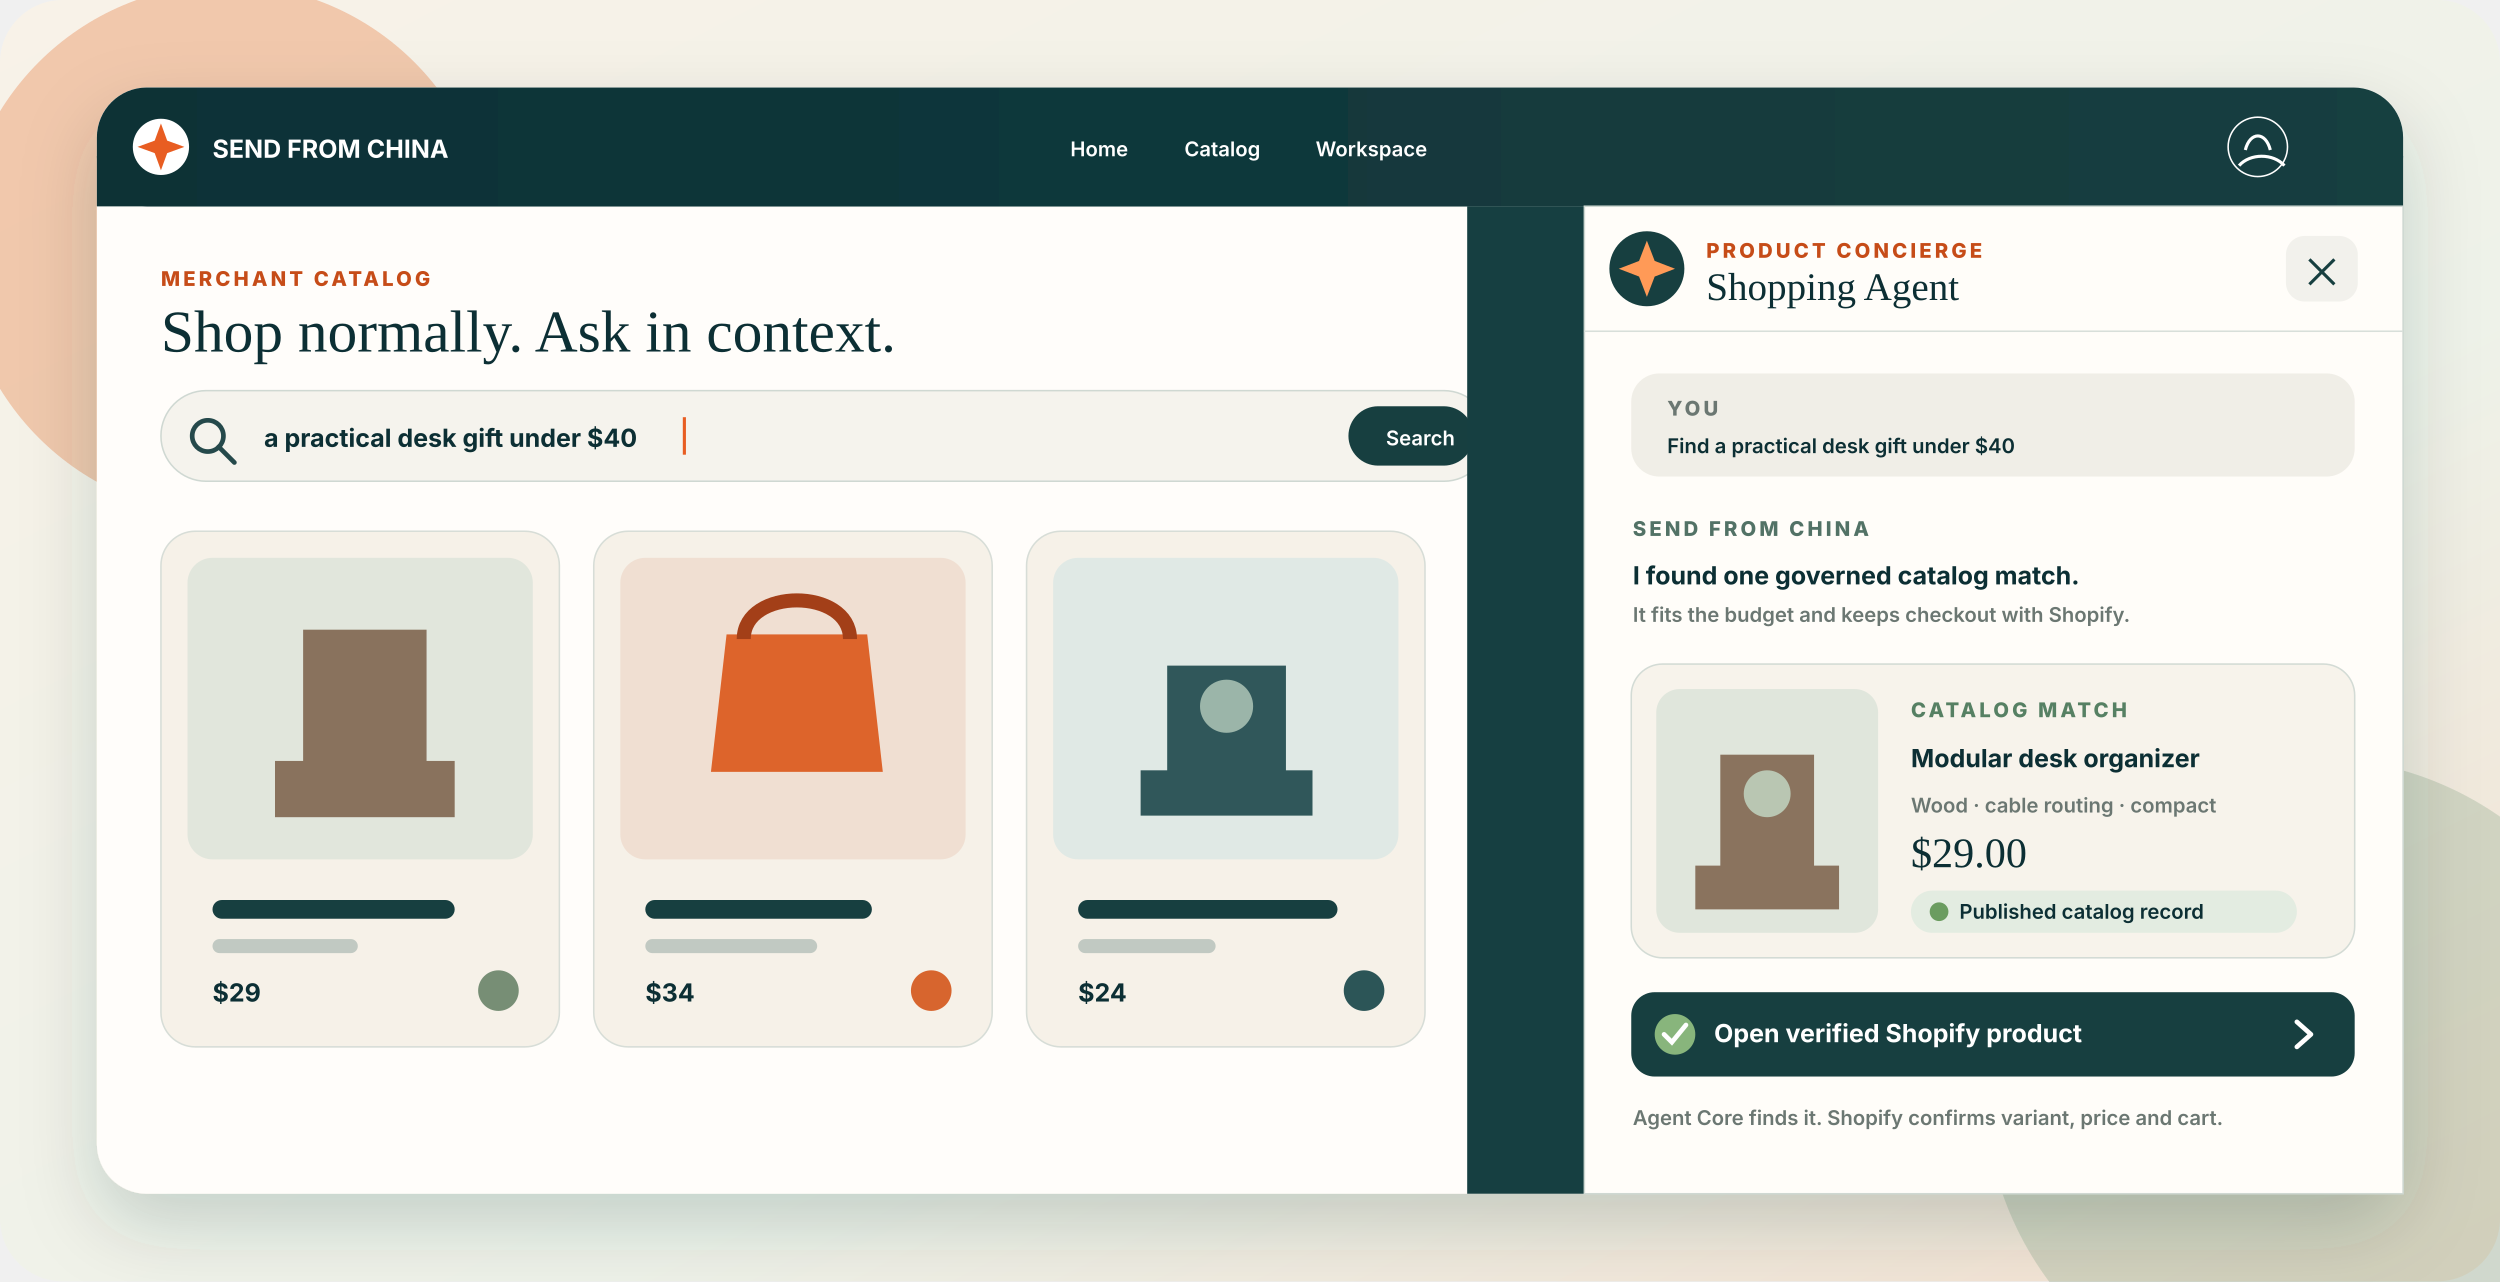
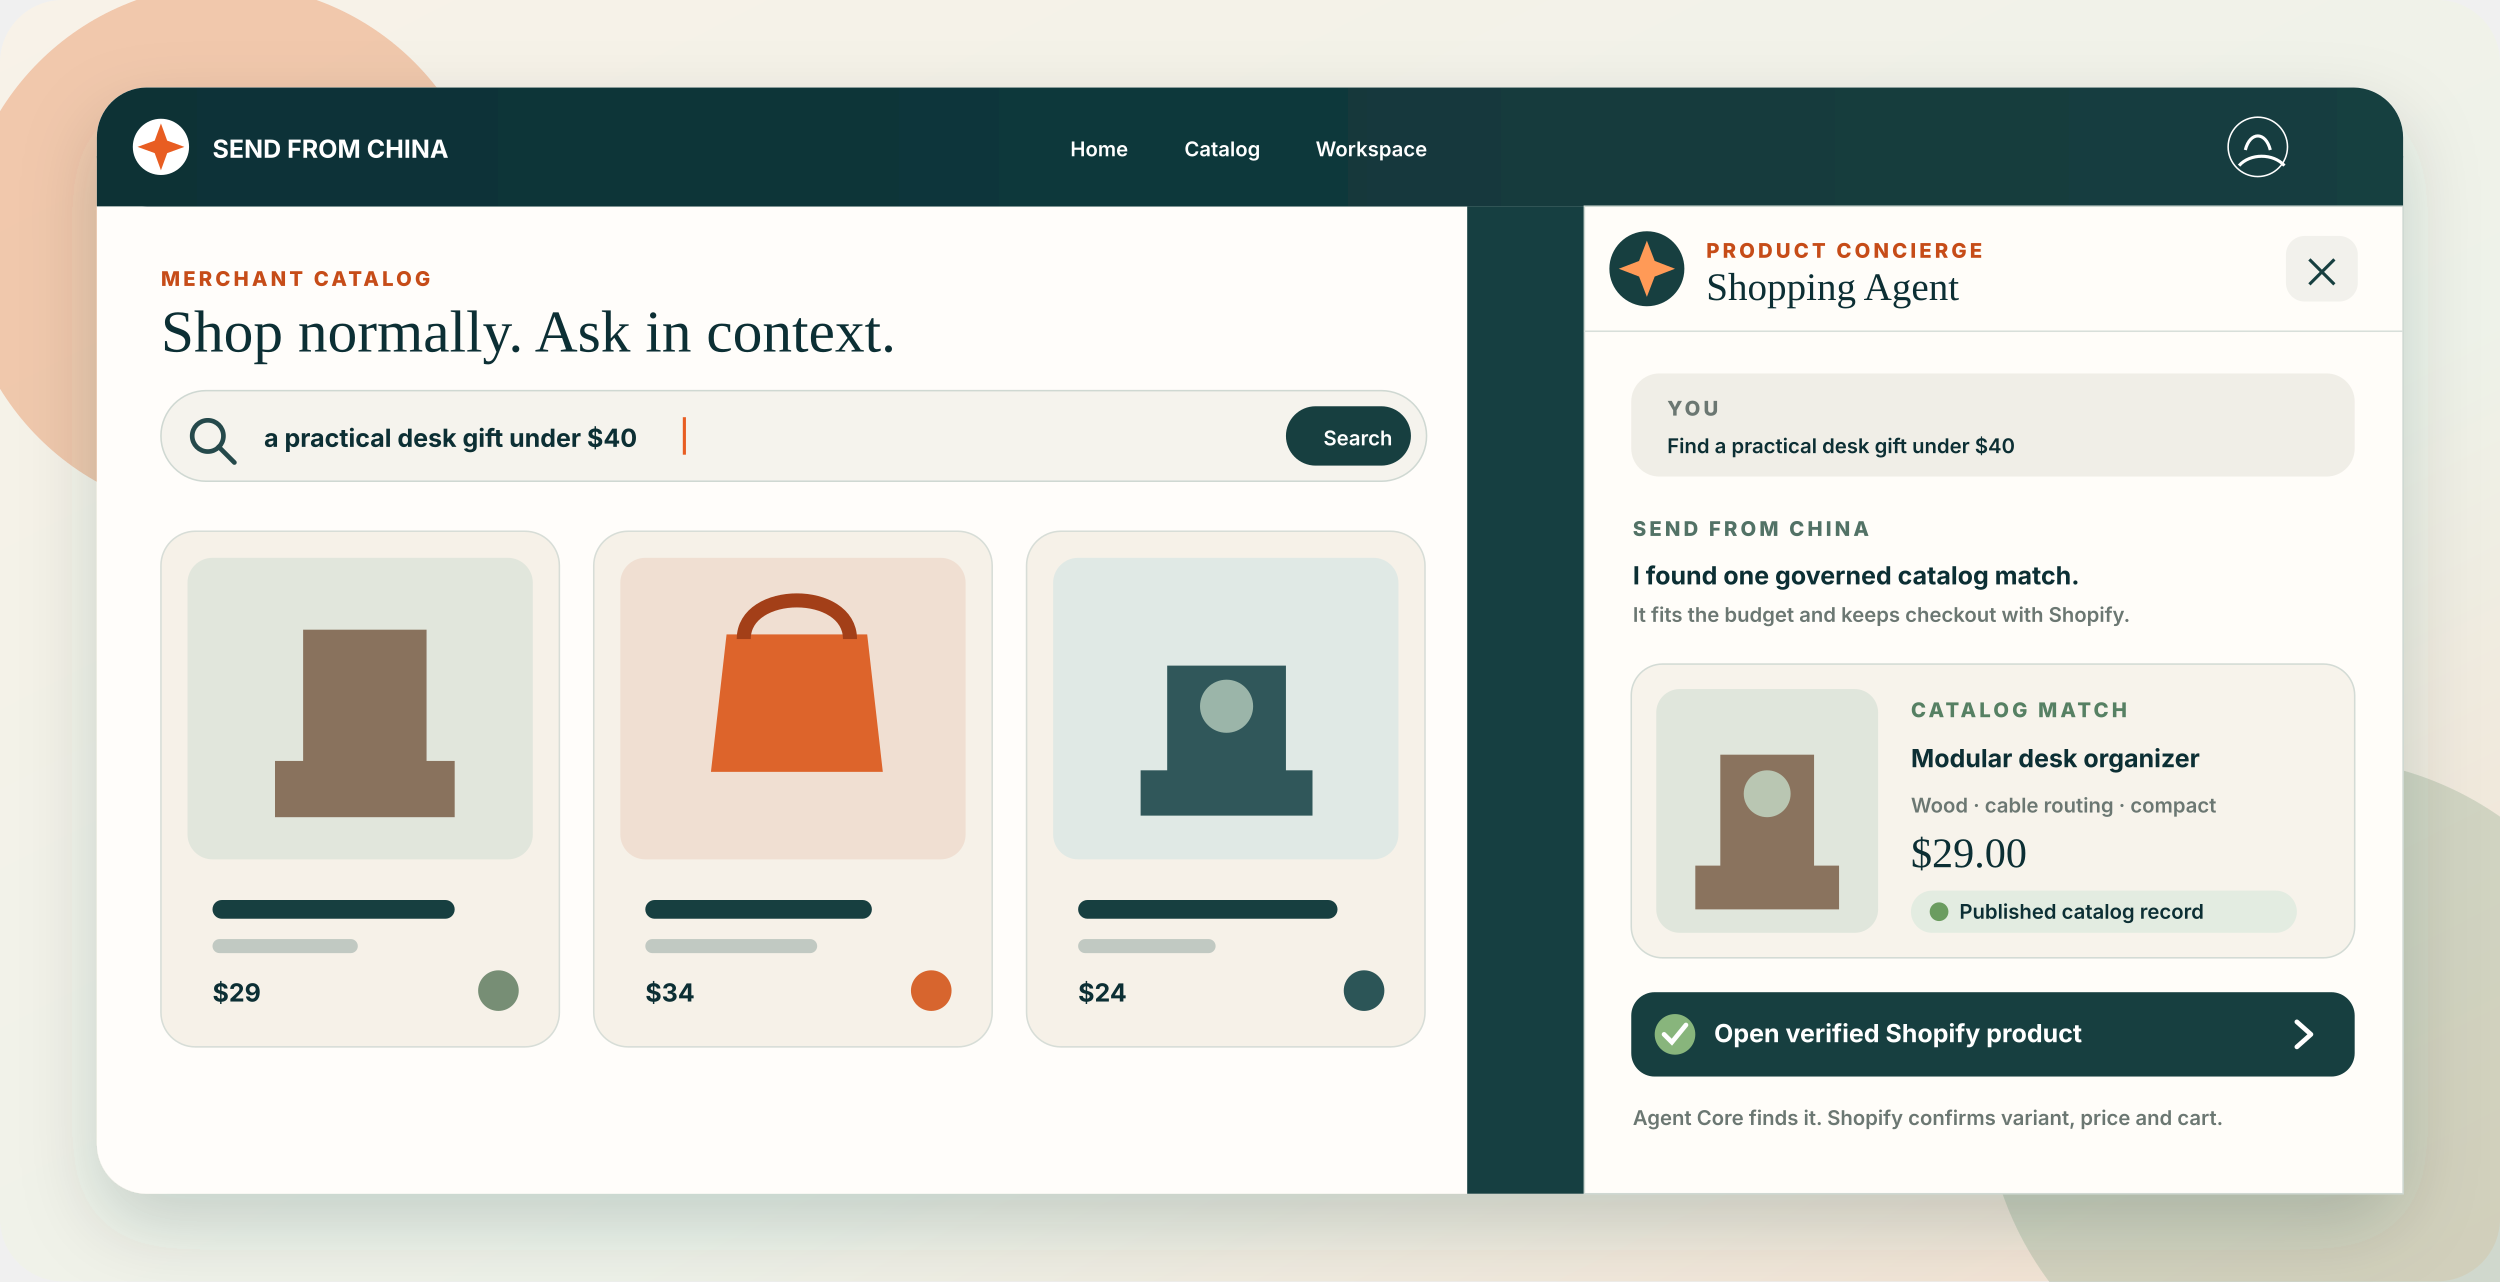
<svg xmlns="http://www.w3.org/2000/svg" viewBox="0 0 1600 820" role="img" aria-labelledby="title desc">
  <defs>
    <linearGradient id="bg" x1="0" y1="0" x2="1" y2="1">
      <stop stop-color="#f8f2e8" />
      <stop offset=".62" stop-color="#eef2e9" />
      <stop offset="1" stop-color="#f3dfce" />
    </linearGradient>
    <linearGradient id="nav" x1="0" y1="0" x2="1" y2="0">
      <stop stop-color="#0b3136" />
      <stop offset="1" stop-color="#173f40" />
    </linearGradient>
    <filter id="shadow" x="-20%" y="-20%" width="140%" height="160%">
      <feDropShadow dx="0" dy="20" stdDeviation="24" flood-color="#15383a" flood-opacity=".18" />
    </filter>
    <filter id="soft" x="-50%" y="-50%" width="200%" height="200%">
      <feGaussianBlur stdDeviation="8" />
    </filter>
    <style>
      .sans{font-family:Inter,ui-sans-serif,system-ui,-apple-system,"Segoe UI",sans-serif}.serif{font-family:Georgia,"Times New Roman",serif}.ink{fill:#0c2f34}.muted{fill:#6b7772}.white{fill:#fff}.eyebrow{font-size:13px;font-weight:800;letter-spacing:2px}.small{font-size:13px;font-weight:600}.label{font-size:16px;font-weight:750}
      .typing{animation:typing 10s steps(28,end) infinite}.cursor{animation:blink .8s step-end infinite}.drawer{transform-box:fill-box;transform-origin:right center;animation:drawer 10s cubic-bezier(.65,0,.2,1) infinite}.scrim{animation:scrim 10s ease infinite}.answer{animation:answer 10s ease infinite}.result{transform-box:fill-box;transform-origin:center;animation:result 10s cubic-bezier(.2,.8,.2,1) infinite}.verify{animation:verify 10s ease infinite}.spark{transform-box:fill-box;transform-origin:center;animation:spark 2.8s ease-in-out infinite}.float{transform-box:fill-box;transform-origin:center;animation:float 5s ease-in-out infinite}.f2{animation-delay:-1.3s}.f3{animation-delay:-2.6s}
      @keyframes typing{0%,8%{clip-path:inset(0 100% 0 0)}30%,100%{clip-path:inset(0 0 0 0)}}@keyframes blink{50%{opacity:0}}
      @keyframes drawer{0%,26%{transform:translateX(540px);opacity:0}38%,100%{transform:translateX(0);opacity:1}}@keyframes scrim{0%,26%{opacity:0}38%,100%{opacity:.23}}
      @keyframes answer{0%,45%{opacity:0;transform:translateY(12px)}56%,100%{opacity:1;transform:translateY(0)}}@keyframes result{0%,58%{opacity:0;transform:translateY(18px) scale(.96)}68%,100%{opacity:1;transform:translateY(0) scale(1)}}@keyframes verify{0%,70%{opacity:0}80%,100%{opacity:1}}
      @keyframes spark{0%,100%{transform:scale(.82) rotate(0);opacity:.65}50%{transform:scale(1.14) rotate(12deg);opacity:1}}@keyframes float{0%,100%{transform:translateY(0)}50%{transform:translateY(-7px)}}
      @media (prefers-reduced-motion:reduce){.typing,.cursor,.drawer,.scrim,.answer,.result,.verify,.spark,.float{animation:none!important}.drawer{transform:none}.scrim{opacity:.23}.answer,.result,.verify{opacity:1}}
    </style>
  </defs>
  <rect width="1600" height="820" rx="40" fill="url(#bg)" />
  <circle cx="145" cy="160" r="170" fill="#e4773c" opacity=".35" />
  <circle cx="1480" cy="695" r="210" fill="#a9bba2" opacity=".45" />
  <g filter="url(#shadow)">
    <rect x="62" y="56" width="1476" height="708" rx="32" fill="#fffdfa" />
    <path d="M62 132h1476" stroke="#d8dfda" />
    <rect x="62" y="56" width="1476" height="76" rx="32" fill="url(#nav)" />
    <path d="M62 100v32h1476v-32" fill="url(#nav)" />
  </g>
  <g class="sans">
    <circle cx="103" cy="94" r="18" fill="#fff" />
    <path d="M103 79l4 11 11 4-11 4-4 11-4-11-11-4 11-4z" fill="#e85d22" class="spark" />
    <text x="136" y="101" class="label white">SEND FROM CHINA</text>
    <text x="685" y="100" class="small white">Home</text>
    <text x="758" y="100" class="small white">Catalog</text>
    <text x="842" y="100" class="small white">Workspace</text>
    <circle cx="1445" cy="94" r="19" fill="none" stroke="#fff" />
    <path d="M1437 96c3-12 13-12 16 0m-20 10c7-8 22-8 29 0" fill="none" stroke="#fff" stroke-width="2" />
    <text x="103" y="183" class="eyebrow" fill="#c64c18">MERCHANT CATALOG</text>
    <text x="103" y="225" class="serif ink" font-size="38">Shop normally. Ask in context.</text>
-     <rect x="103" y="250" width="850" height="58" rx="29" fill="#f5f3ed" stroke="#cfd8d2" />
+     <rect x="103" y="250" width="810" height="58" rx="29" fill="#f5f3ed" stroke="#cfd8d2" />
    <circle cx="133" cy="279" r="10" fill="none" stroke="#25494b" stroke-width="3" />
    <path d="M140 286l10 10" stroke="#25494b" stroke-width="3" stroke-linecap="round" />
    <g class="typing">
      <text x="169" y="286" class="label ink">a practical desk gift under $40</text>
    </g>
    <rect x="437" y="267" width="2" height="24" fill="#e85d22" class="cursor" />
-     <rect x="863" y="260" width="80" height="38" rx="19" fill="#173f40" />
-     <text x="887" y="285" class="small white">Search</text>
+     <rect x="823" y="260" width="80" height="38" rx="19" fill="#173f40" />
+     <text x="847" y="285" class="small white">Search</text>
    <g class="float">
      <rect x="103" y="340" width="255" height="330" rx="22" fill="#f6f1e8" stroke="#d7ddd7" />
      <rect x="120" y="357" width="221" height="193" rx="16" fill="#e1e6dc" />
      <path d="M176 487h115v36H176zm18-84h79v90h-79z" fill="#89725d" />
      <rect x="136" y="576" width="155" height="12" rx="6" fill="#173f40" />
      <rect x="136" y="601" width="93" height="9" rx="4.5" fill="#c1c9c2" />
      <text x="136" y="641" class="label ink">$29</text>
      <circle cx="319" cy="634" r="13" fill="#778e75" />
    </g>
    <g class="float f2">
      <rect x="380" y="340" width="255" height="330" rx="22" fill="#f6f1e8" stroke="#d7ddd7" />
      <rect x="397" y="357" width="221" height="193" rx="16" fill="#f0dfd2" />
      <path d="M455 494h110l-10-88h-90z" fill="#dd642b" />
      <path d="M476 409c0-33 68-33 68 0" fill="none" stroke="#a33f18" stroke-width="9" />
      <rect x="413" y="576" width="145" height="12" rx="6" fill="#173f40" />
      <rect x="413" y="601" width="110" height="9" rx="4.5" fill="#c1c9c2" />
      <text x="413" y="641" class="label ink">$34</text>
      <circle cx="596" cy="634" r="13" fill="#d7652e" />
    </g>
    <g class="float f3">
      <rect x="657" y="340" width="255" height="330" rx="22" fill="#f6f1e8" stroke="#d7ddd7" />
      <rect x="674" y="357" width="221" height="193" rx="16" fill="#e0e9e5" />
      <path d="M730 493h110v29H730zm17-67h76v70h-76z" fill="#30575a" />
      <circle cx="785" cy="452" r="17" fill="#9bb5a9" />
      <rect x="690" y="576" width="166" height="12" rx="6" fill="#173f40" />
      <rect x="690" y="601" width="88" height="9" rx="4.5" fill="#c1c9c2" />
      <text x="690" y="641" class="label ink">$24</text>
      <circle cx="873" cy="634" r="13" fill="#2c5557" />
    </g>
    <rect x="939" y="132" width="599" height="632" fill="#163f41" class="scrim" />
    <g class="drawer">
      <rect x="1014" y="132" width="524" height="632" fill="#fffdf9" stroke="#cfd8d2" />
      <path d="M1014 212h524" stroke="#d8dfda" />
      <circle cx="1054" cy="172" r="24" fill="#173f40" />
      <path d="M1054 154l5 13 13 5-13 5-5 13-5-13-13-5 13-5z" fill="#ff9a57" class="spark" />
      <text x="1092" y="165" class="eyebrow" fill="#c64c18">PRODUCT CONCIERGE</text>
      <text x="1092" y="192" class="serif ink" font-size="25">Shopping Agent</text>
      <rect x="1463" y="151" width="46" height="42" rx="12" fill="#f2f1ec" />
      <path d="M1478 166l16 16m0-16l-16 16" stroke="#173f40" stroke-width="2" />
      <rect x="1044" y="239" width="463" height="66" rx="18" fill="#f0eee7" />
      <text x="1067" y="266" class="eyebrow muted">YOU</text>
      <text x="1067" y="290" class="small ink">Find a practical desk gift under $40</text>
      <g class="answer">
        <text x="1045" y="343" class="eyebrow" fill="#527266">SEND FROM CHINA</text>
        <text x="1045" y="374" class="label ink">I found one governed catalog match.</text>
        <text x="1045" y="398" class="small muted">It fits the budget and keeps checkout with Shopify.</text>
      </g>
      <g class="result">
        <rect x="1044" y="425" width="463" height="188" rx="20" fill="#f7f3eb" stroke="#d3dbd5" />
        <rect x="1060" y="441" width="142" height="156" rx="15" fill="#e0e6dc" />
        <path d="M1085 554h92v28h-92zm16-71h60v74h-60z" fill="#8a735e" />
        <circle cx="1131" cy="508" r="15" fill="#b9c6b2" />
        <text x="1223" y="459" class="eyebrow" fill="#568063">CATALOG MATCH</text>
        <text x="1223" y="491" class="label ink">Modular desk organizer</text>
        <text x="1223" y="520" class="small muted">Wood · cable routing · compact</text>
        <text x="1223" y="555" class="serif ink" font-size="27">$29.00</text>
        <rect x="1223" y="570" width="247" height="27" rx="13.5" fill="#e3ece1" />
        <circle cx="1241" cy="583.5" r="6" fill="#6b9c60" />
        <text x="1254" y="588" class="small ink">Published catalog record</text>
      </g>
      <g class="verify">
        <rect x="1044" y="635" width="463" height="54" rx="15" fill="#173f40" />
        <circle cx="1072" cy="662" r="13" fill="#88b57c" />
        <path d="M1065 662l5 5 9-11" fill="none" stroke="#fff" stroke-width="3" stroke-linecap="round" />
        <text x="1097" y="667" class="label white">Open verified Shopify product</text>
        <path d="M1470 654l9 8-9 8" fill="none" stroke="#fff" stroke-width="3" stroke-linecap="round" stroke-linejoin="round" />
        <text x="1045" y="720" class="small muted">Agent Core finds it. Shopify confirms variant, price and cart.</text>
      </g>
    </g>
  </g>
</svg>
